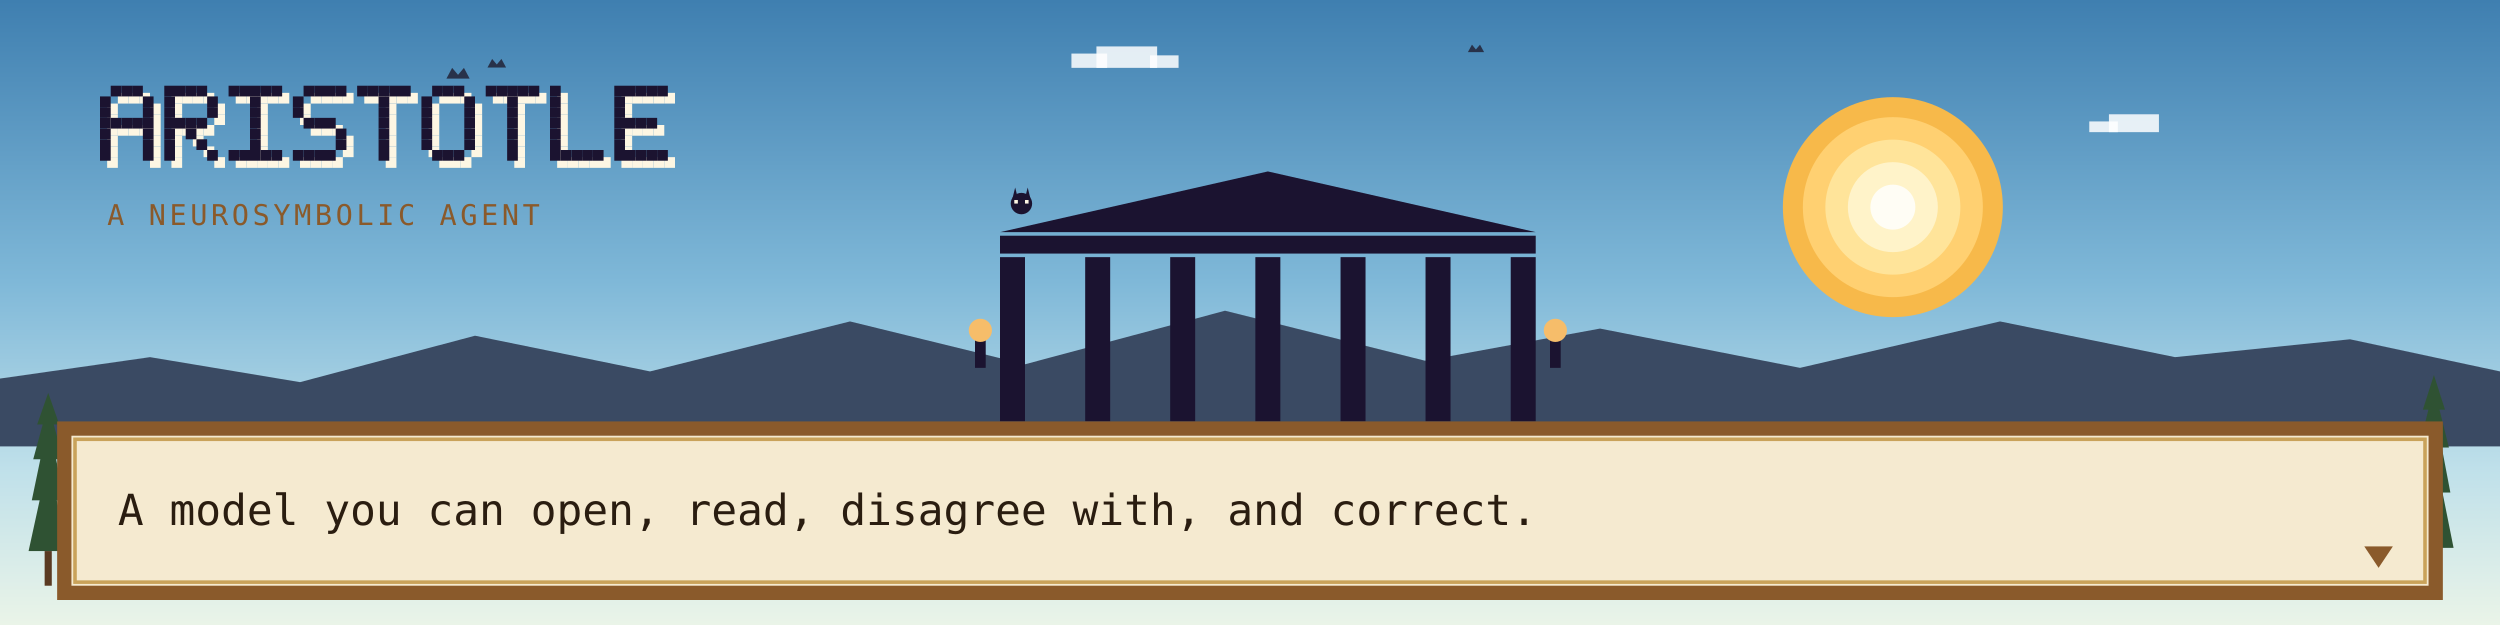
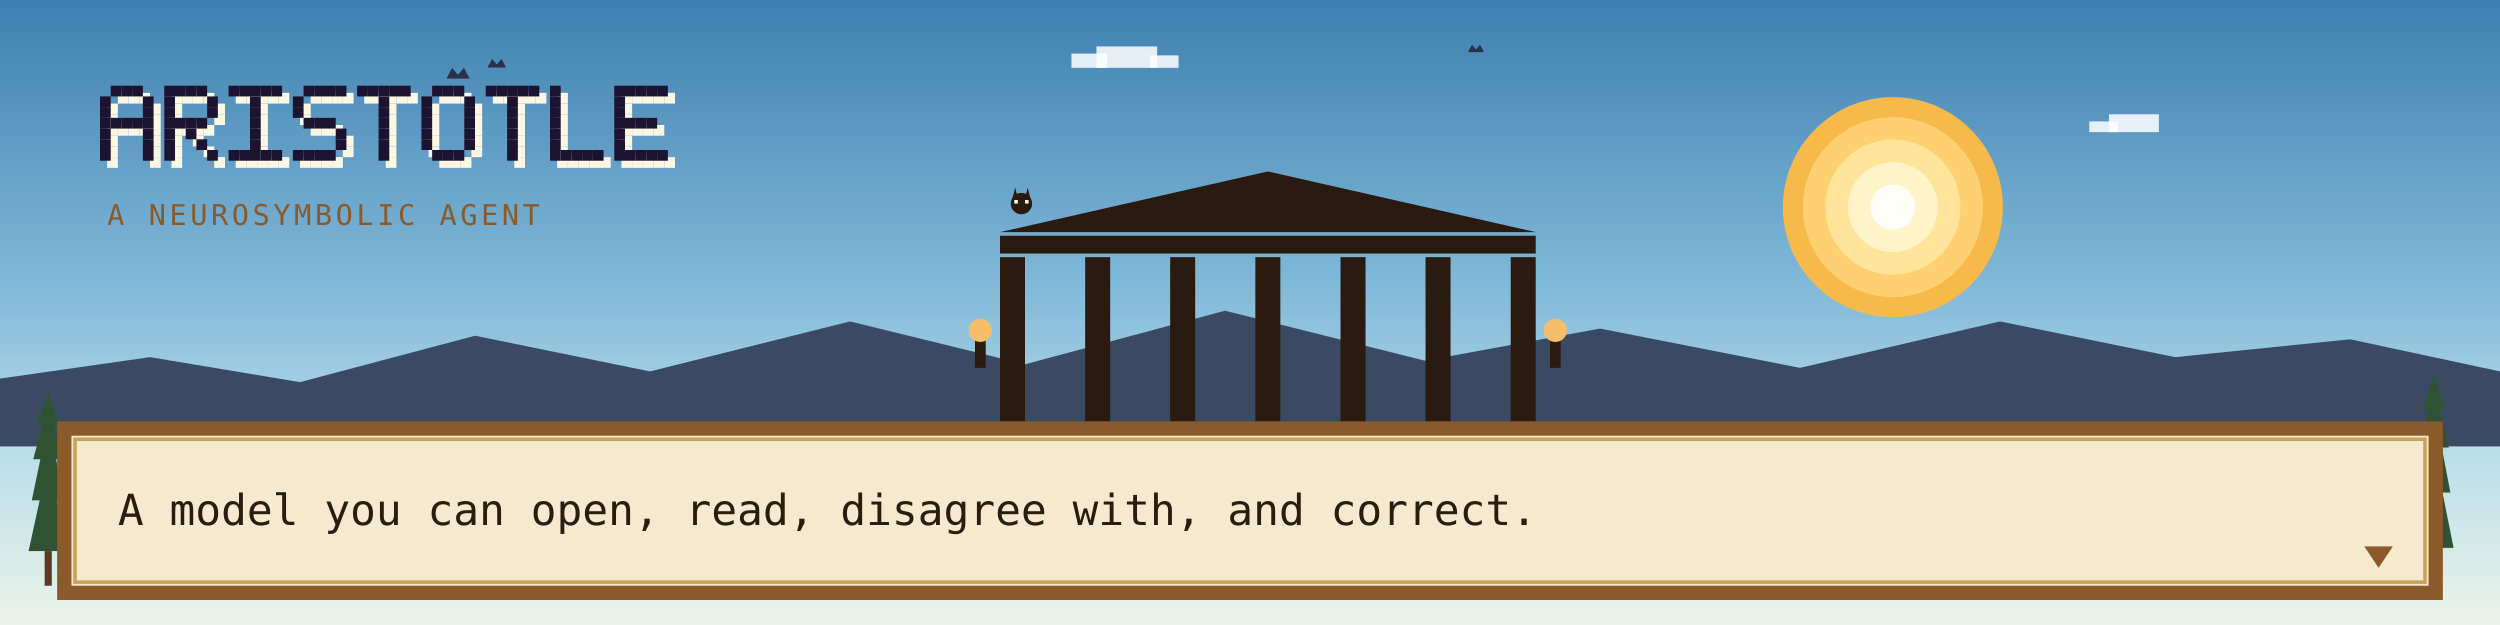
<svg xmlns="http://www.w3.org/2000/svg" viewBox="0 0 1400 350" role="img" aria-label="aristotle — a neurosymbolic agent that builds a model of your system, and shows it to you">
  <defs>
    <linearGradient id="sky" x1="0" y1="0" x2="0" y2="1">
      <stop offset="0%" stop-color="#3f7fb0" />
      <stop offset="45%" stop-color="#7fb8d8" />
      <stop offset="75%" stop-color="#bfe0ea" />
      <stop offset="100%" stop-color="#eaf4e8" />
    </linearGradient>
  </defs>
  <rect x="0.0" y="0.0" width="1400.0" height="350.0" fill="url(#sky)" />
  <rect x="600.0" y="30.0" width="20.0" height="8.0" fill="#ffffff" opacity="0.85" />
  <rect x="614.0" y="26.0" width="34.0" height="12.0" fill="#ffffff" opacity="0.85" />
  <rect x="644.0" y="31.0" width="16.0" height="7.0" fill="#ffffff" opacity="0.85" />
  <rect x="1170.0" y="68.0" width="16.0" height="6.0" fill="#ffffff" opacity="0.85" />
  <rect x="1181.0" y="64.0" width="28.0" height="10.0" fill="#ffffff" opacity="0.85" />
  <polygon points="250.0,44.0 253.2,38.0 256.5,41.9 259.8,38.0 263.0,44.0" fill="#28324a" />
  <polygon points="273.0,37.8 275.6,33.0 278.2,36.1 280.8,33.0 283.4,37.8" fill="#28324a" />
  <polygon points="822.0,29.2 824.3,25.0 826.5,27.7 828.8,25.0 831.1,29.2" fill="#28324a" />
  <circle cx="1060.0" cy="116.0" r="61.6" fill="#f7b94a" />
  <circle cx="1060.0" cy="116.0" r="50.4" fill="#ffd071" />
  <circle cx="1060.0" cy="116.0" r="37.8" fill="#ffe49a" />
  <circle cx="1060.0" cy="116.0" r="25.2" fill="#fff3c9" />
  <circle cx="1060.0" cy="116.0" r="12.6" fill="#fffdf5" />
  <polygon points="0.0,250.0 0.0,212.0 84.0,200.0 168.0,214.0 266.0,188.0 364.0,208.0 476.0,180.0 574.0,204.0 686.0,174.0 798.0,202.0 896.0,184.0 1008.0,206.0 1120.0,180.0 1218.0,200.0 1316.0,190.0 1400.0,208.0 1400.0,250.0" fill="#3a4a63" />
  <polygon points="27.0,220.0 33.2,237.7 30.1,237.7 35.4,257.2 31.4,257.2 36.2,280.2 31.8,280.2 38.0,308.6 16.0,308.6 22.2,280.2 17.8,280.2 22.6,257.2 18.6,257.2 23.9,237.7 20.8,237.7" fill="#2f5233" />
  <rect x="25.0" y="308.6" width="4.0" height="19.4" fill="#5a3a22" />
  <polygon points="1363.0,210.0 1369.2,229.4 1366.1,229.4 1371.4,250.6 1367.4,250.6 1372.2,275.8 1367.8,275.8 1374.0,306.8 1352.0,306.8 1358.2,275.8 1353.8,275.8 1358.6,250.6 1354.6,250.6 1359.9,229.4 1356.8,229.4" fill="#2f5233" />
  <rect x="1361.0" y="306.8" width="4.0" height="21.2" fill="#5a3a22" />
-   <polygon points="710.0,96.0 860.0,130.0 560.0,130.0" fill="#1b1330" />
-   <rect x="560.0" y="132.0" width="300.0" height="10.0" fill="#1b1330" />
-   <rect x="560.0" y="144.0" width="14.0" height="92.0" fill="#1b1330" />
-   <rect x="607.7" y="144.0" width="14.0" height="92.0" fill="#1b1330" />
-   <rect x="655.3" y="144.0" width="14.0" height="92.0" fill="#1b1330" />
-   <rect x="703.0" y="144.0" width="14.0" height="92.0" fill="#1b1330" />
-   <rect x="750.7" y="144.0" width="14.0" height="92.0" fill="#1b1330" />
-   <rect x="798.3" y="144.0" width="14.0" height="92.0" fill="#1b1330" />
-   <rect x="846.0" y="144.0" width="14.0" height="92.0" fill="#1b1330" />
-   <rect x="552.0" y="238.0" width="316.0" height="12.0" fill="#1b1330" />
-   <circle cx="572.0" cy="114.0" r="6.0" fill="#1b1330" />
-   <polygon points="567.0,111.0 570.0,111.0 568.5,105.0" fill="#1b1330" />
-   <polygon points="574.0,111.0 577.0,111.0 575.5,105.0" fill="#1b1330" />
+   <polygon points="710.0,96.0 860.0,130.0 560.0,130.0" fill="#2a1a10" />
+   <rect x="560.0" y="132.0" width="300.0" height="10.0" fill="#2a1a10" />
+   <rect x="560.0" y="144.0" width="14.0" height="92.0" fill="#2a1a10" />
+   <rect x="607.7" y="144.0" width="14.0" height="92.0" fill="#2a1a10" />
+   <rect x="655.3" y="144.0" width="14.0" height="92.0" fill="#2a1a10" />
+   <rect x="703.0" y="144.0" width="14.0" height="92.0" fill="#2a1a10" />
+   <rect x="750.7" y="144.0" width="14.0" height="92.0" fill="#2a1a10" />
+   <rect x="798.3" y="144.0" width="14.0" height="92.0" fill="#2a1a10" />
+   <rect x="846.0" y="144.0" width="14.0" height="92.0" fill="#2a1a10" />
+   <rect x="552.0" y="238.0" width="316.0" height="12.0" fill="#2a1a10" />
+   <circle cx="572.0" cy="114.0" r="6.0" fill="#2a1a10" />
+   <polygon points="567.0,111.0 570.0,111.0 568.5,105.0" fill="#2a1a10" />
+   <polygon points="574.0,111.0 577.0,111.0 575.5,105.0" fill="#2a1a10" />
  <rect x="568.0" y="112.0" width="2.0" height="2.0" fill="#fdf6e3" />
  <rect x="574.0" y="112.0" width="2.0" height="2.0" fill="#fdf6e3" />
-   <rect x="546.0" y="190.0" width="6.0" height="16.0" fill="#1b1330" />
+   <rect x="546.0" y="190.0" width="6.0" height="16.0" fill="#2a1a10" />
  <circle cx="549.0" cy="185.0" r="6.5" fill="#f6bd6a" />
-   <rect x="868.0" y="190.0" width="6.0" height="16.0" fill="#1b1330" />
+   <rect x="868.0" y="190.0" width="6.0" height="16.0" fill="#2a1a10" />
  <circle cx="871.0" cy="185.0" r="6.5" fill="#f6bd6a" />
  <rect x="66.0" y="52.0" width="6.0" height="6.0" fill="#fdf6e3" />
  <rect x="72.0" y="52.0" width="6.0" height="6.0" fill="#fdf6e3" />
  <rect x="78.0" y="52.0" width="6.0" height="6.0" fill="#fdf6e3" />
  <rect x="60.0" y="58.0" width="6.0" height="6.0" fill="#fdf6e3" />
  <rect x="84.0" y="58.0" width="6.0" height="6.0" fill="#fdf6e3" />
  <rect x="60.0" y="64.0" width="6.0" height="6.0" fill="#fdf6e3" />
  <rect x="84.0" y="64.0" width="6.0" height="6.0" fill="#fdf6e3" />
  <rect x="60.0" y="70.0" width="6.0" height="6.0" fill="#fdf6e3" />
  <rect x="66.0" y="70.0" width="6.0" height="6.0" fill="#fdf6e3" />
  <rect x="72.0" y="70.0" width="6.0" height="6.0" fill="#fdf6e3" />
  <rect x="78.0" y="70.0" width="6.0" height="6.0" fill="#fdf6e3" />
  <rect x="84.0" y="70.0" width="6.0" height="6.0" fill="#fdf6e3" />
  <rect x="60.0" y="76.0" width="6.0" height="6.0" fill="#fdf6e3" />
  <rect x="84.0" y="76.0" width="6.0" height="6.0" fill="#fdf6e3" />
  <rect x="60.0" y="82.0" width="6.0" height="6.0" fill="#fdf6e3" />
  <rect x="84.0" y="82.0" width="6.0" height="6.0" fill="#fdf6e3" />
  <rect x="60.0" y="88.0" width="6.0" height="6.0" fill="#fdf6e3" />
  <rect x="84.0" y="88.0" width="6.0" height="6.0" fill="#fdf6e3" />
  <rect x="96.0" y="52.0" width="6.0" height="6.0" fill="#fdf6e3" />
  <rect x="102.0" y="52.0" width="6.0" height="6.0" fill="#fdf6e3" />
  <rect x="108.0" y="52.0" width="6.0" height="6.0" fill="#fdf6e3" />
  <rect x="114.0" y="52.0" width="6.0" height="6.0" fill="#fdf6e3" />
  <rect x="96.0" y="58.0" width="6.0" height="6.0" fill="#fdf6e3" />
  <rect x="120.0" y="58.0" width="6.0" height="6.0" fill="#fdf6e3" />
  <rect x="96.0" y="64.0" width="6.0" height="6.0" fill="#fdf6e3" />
  <rect x="120.0" y="64.0" width="6.0" height="6.0" fill="#fdf6e3" />
  <rect x="96.0" y="70.0" width="6.0" height="6.0" fill="#fdf6e3" />
  <rect x="102.0" y="70.0" width="6.0" height="6.0" fill="#fdf6e3" />
  <rect x="108.0" y="70.0" width="6.0" height="6.0" fill="#fdf6e3" />
  <rect x="114.0" y="70.0" width="6.0" height="6.0" fill="#fdf6e3" />
  <rect x="96.0" y="76.0" width="6.0" height="6.0" fill="#fdf6e3" />
  <rect x="108.0" y="76.0" width="6.0" height="6.0" fill="#fdf6e3" />
  <rect x="96.0" y="82.0" width="6.0" height="6.0" fill="#fdf6e3" />
  <rect x="114.0" y="82.0" width="6.0" height="6.0" fill="#fdf6e3" />
  <rect x="96.0" y="88.0" width="6.0" height="6.0" fill="#fdf6e3" />
  <rect x="120.0" y="88.0" width="6.0" height="6.0" fill="#fdf6e3" />
  <rect x="132.0" y="52.0" width="6.0" height="6.0" fill="#fdf6e3" />
  <rect x="138.0" y="52.0" width="6.0" height="6.0" fill="#fdf6e3" />
  <rect x="144.0" y="52.0" width="6.0" height="6.0" fill="#fdf6e3" />
  <rect x="150.0" y="52.0" width="6.0" height="6.0" fill="#fdf6e3" />
  <rect x="156.0" y="52.0" width="6.0" height="6.0" fill="#fdf6e3" />
  <rect x="144.0" y="58.0" width="6.0" height="6.0" fill="#fdf6e3" />
  <rect x="144.0" y="64.0" width="6.0" height="6.0" fill="#fdf6e3" />
  <rect x="144.0" y="70.0" width="6.0" height="6.0" fill="#fdf6e3" />
  <rect x="144.0" y="76.0" width="6.0" height="6.0" fill="#fdf6e3" />
  <rect x="144.0" y="82.0" width="6.0" height="6.0" fill="#fdf6e3" />
  <rect x="132.0" y="88.0" width="6.0" height="6.0" fill="#fdf6e3" />
  <rect x="138.0" y="88.0" width="6.0" height="6.0" fill="#fdf6e3" />
  <rect x="144.0" y="88.0" width="6.0" height="6.0" fill="#fdf6e3" />
  <rect x="150.0" y="88.0" width="6.0" height="6.0" fill="#fdf6e3" />
  <rect x="156.0" y="88.0" width="6.0" height="6.0" fill="#fdf6e3" />
  <rect x="174.0" y="52.0" width="6.0" height="6.0" fill="#fdf6e3" />
  <rect x="180.0" y="52.0" width="6.0" height="6.0" fill="#fdf6e3" />
  <rect x="186.0" y="52.0" width="6.0" height="6.0" fill="#fdf6e3" />
  <rect x="192.0" y="52.0" width="6.0" height="6.0" fill="#fdf6e3" />
  <rect x="168.0" y="58.0" width="6.0" height="6.0" fill="#fdf6e3" />
  <rect x="168.0" y="64.0" width="6.0" height="6.0" fill="#fdf6e3" />
  <rect x="174.0" y="70.0" width="6.0" height="6.0" fill="#fdf6e3" />
  <rect x="180.0" y="70.0" width="6.0" height="6.0" fill="#fdf6e3" />
  <rect x="186.0" y="70.0" width="6.0" height="6.0" fill="#fdf6e3" />
  <rect x="192.0" y="76.0" width="6.0" height="6.0" fill="#fdf6e3" />
  <rect x="192.0" y="82.0" width="6.0" height="6.0" fill="#fdf6e3" />
  <rect x="168.0" y="88.0" width="6.0" height="6.0" fill="#fdf6e3" />
  <rect x="174.0" y="88.0" width="6.0" height="6.0" fill="#fdf6e3" />
  <rect x="180.0" y="88.0" width="6.0" height="6.0" fill="#fdf6e3" />
  <rect x="186.0" y="88.0" width="6.0" height="6.0" fill="#fdf6e3" />
  <rect x="204.0" y="52.0" width="6.0" height="6.0" fill="#fdf6e3" />
  <rect x="210.0" y="52.0" width="6.0" height="6.0" fill="#fdf6e3" />
  <rect x="216.0" y="52.0" width="6.0" height="6.0" fill="#fdf6e3" />
  <rect x="222.0" y="52.0" width="6.0" height="6.0" fill="#fdf6e3" />
  <rect x="228.0" y="52.0" width="6.0" height="6.0" fill="#fdf6e3" />
  <rect x="216.0" y="58.0" width="6.0" height="6.0" fill="#fdf6e3" />
  <rect x="216.0" y="64.0" width="6.0" height="6.0" fill="#fdf6e3" />
  <rect x="216.0" y="70.0" width="6.0" height="6.0" fill="#fdf6e3" />
  <rect x="216.0" y="76.0" width="6.0" height="6.0" fill="#fdf6e3" />
  <rect x="216.0" y="82.0" width="6.0" height="6.0" fill="#fdf6e3" />
  <rect x="216.0" y="88.0" width="6.0" height="6.0" fill="#fdf6e3" />
  <rect x="246.0" y="52.0" width="6.0" height="6.0" fill="#fdf6e3" />
  <rect x="252.0" y="52.0" width="6.0" height="6.0" fill="#fdf6e3" />
  <rect x="258.0" y="52.0" width="6.0" height="6.0" fill="#fdf6e3" />
  <rect x="240.0" y="58.0" width="6.0" height="6.0" fill="#fdf6e3" />
  <rect x="264.0" y="58.0" width="6.0" height="6.0" fill="#fdf6e3" />
  <rect x="240.0" y="64.0" width="6.0" height="6.0" fill="#fdf6e3" />
  <rect x="264.0" y="64.0" width="6.0" height="6.0" fill="#fdf6e3" />
  <rect x="240.0" y="70.0" width="6.0" height="6.0" fill="#fdf6e3" />
  <rect x="264.0" y="70.0" width="6.0" height="6.0" fill="#fdf6e3" />
  <rect x="240.0" y="76.0" width="6.0" height="6.0" fill="#fdf6e3" />
  <rect x="264.0" y="76.0" width="6.0" height="6.0" fill="#fdf6e3" />
  <rect x="240.0" y="82.0" width="6.0" height="6.0" fill="#fdf6e3" />
  <rect x="264.0" y="82.0" width="6.0" height="6.0" fill="#fdf6e3" />
  <rect x="246.0" y="88.0" width="6.0" height="6.0" fill="#fdf6e3" />
  <rect x="252.0" y="88.0" width="6.0" height="6.0" fill="#fdf6e3" />
  <rect x="258.0" y="88.0" width="6.0" height="6.0" fill="#fdf6e3" />
  <rect x="276.0" y="52.0" width="6.0" height="6.0" fill="#fdf6e3" />
  <rect x="282.0" y="52.0" width="6.0" height="6.0" fill="#fdf6e3" />
  <rect x="288.0" y="52.0" width="6.0" height="6.0" fill="#fdf6e3" />
  <rect x="294.0" y="52.0" width="6.0" height="6.0" fill="#fdf6e3" />
  <rect x="300.0" y="52.0" width="6.0" height="6.0" fill="#fdf6e3" />
  <rect x="288.0" y="58.0" width="6.0" height="6.0" fill="#fdf6e3" />
  <rect x="288.0" y="64.0" width="6.0" height="6.0" fill="#fdf6e3" />
  <rect x="288.0" y="70.0" width="6.0" height="6.0" fill="#fdf6e3" />
  <rect x="288.0" y="76.0" width="6.0" height="6.0" fill="#fdf6e3" />
  <rect x="288.0" y="82.0" width="6.0" height="6.0" fill="#fdf6e3" />
  <rect x="288.0" y="88.0" width="6.0" height="6.0" fill="#fdf6e3" />
  <rect x="312.0" y="52.0" width="6.0" height="6.0" fill="#fdf6e3" />
  <rect x="312.0" y="58.0" width="6.0" height="6.0" fill="#fdf6e3" />
  <rect x="312.0" y="64.0" width="6.0" height="6.0" fill="#fdf6e3" />
  <rect x="312.0" y="70.0" width="6.0" height="6.0" fill="#fdf6e3" />
  <rect x="312.0" y="76.0" width="6.0" height="6.0" fill="#fdf6e3" />
  <rect x="312.0" y="82.0" width="6.0" height="6.0" fill="#fdf6e3" />
  <rect x="312.0" y="88.0" width="6.0" height="6.0" fill="#fdf6e3" />
  <rect x="318.0" y="88.0" width="6.0" height="6.0" fill="#fdf6e3" />
  <rect x="324.0" y="88.0" width="6.0" height="6.0" fill="#fdf6e3" />
  <rect x="330.0" y="88.0" width="6.0" height="6.0" fill="#fdf6e3" />
  <rect x="336.0" y="88.0" width="6.0" height="6.0" fill="#fdf6e3" />
  <rect x="348.0" y="52.0" width="6.0" height="6.0" fill="#fdf6e3" />
  <rect x="354.0" y="52.0" width="6.0" height="6.0" fill="#fdf6e3" />
  <rect x="360.0" y="52.0" width="6.0" height="6.0" fill="#fdf6e3" />
  <rect x="366.0" y="52.0" width="6.0" height="6.0" fill="#fdf6e3" />
  <rect x="372.0" y="52.0" width="6.0" height="6.0" fill="#fdf6e3" />
  <rect x="348.0" y="58.0" width="6.0" height="6.0" fill="#fdf6e3" />
  <rect x="348.0" y="64.0" width="6.0" height="6.0" fill="#fdf6e3" />
  <rect x="348.0" y="70.0" width="6.0" height="6.0" fill="#fdf6e3" />
  <rect x="354.0" y="70.0" width="6.0" height="6.0" fill="#fdf6e3" />
  <rect x="360.0" y="70.0" width="6.0" height="6.0" fill="#fdf6e3" />
  <rect x="366.0" y="70.0" width="6.0" height="6.0" fill="#fdf6e3" />
  <rect x="348.0" y="76.0" width="6.0" height="6.0" fill="#fdf6e3" />
  <rect x="348.0" y="82.0" width="6.0" height="6.0" fill="#fdf6e3" />
  <rect x="348.0" y="88.0" width="6.0" height="6.0" fill="#fdf6e3" />
  <rect x="354.0" y="88.0" width="6.0" height="6.0" fill="#fdf6e3" />
  <rect x="360.0" y="88.0" width="6.0" height="6.0" fill="#fdf6e3" />
  <rect x="366.0" y="88.0" width="6.0" height="6.0" fill="#fdf6e3" />
  <rect x="372.0" y="88.0" width="6.0" height="6.0" fill="#fdf6e3" />
  <rect x="62.0" y="48.0" width="6.0" height="6.0" fill="#1b1330" />
  <rect x="68.0" y="48.0" width="6.0" height="6.0" fill="#1b1330" />
  <rect x="74.0" y="48.0" width="6.0" height="6.0" fill="#1b1330" />
  <rect x="56.0" y="54.0" width="6.0" height="6.0" fill="#1b1330" />
  <rect x="80.0" y="54.0" width="6.0" height="6.0" fill="#1b1330" />
  <rect x="56.0" y="60.0" width="6.0" height="6.0" fill="#1b1330" />
  <rect x="80.0" y="60.0" width="6.0" height="6.0" fill="#1b1330" />
  <rect x="56.0" y="66.0" width="6.0" height="6.0" fill="#1b1330" />
  <rect x="62.0" y="66.0" width="6.0" height="6.0" fill="#1b1330" />
  <rect x="68.0" y="66.0" width="6.0" height="6.0" fill="#1b1330" />
  <rect x="74.0" y="66.0" width="6.0" height="6.0" fill="#1b1330" />
  <rect x="80.0" y="66.0" width="6.0" height="6.0" fill="#1b1330" />
  <rect x="56.0" y="72.0" width="6.0" height="6.0" fill="#1b1330" />
  <rect x="80.0" y="72.0" width="6.0" height="6.0" fill="#1b1330" />
  <rect x="56.0" y="78.0" width="6.0" height="6.0" fill="#1b1330" />
  <rect x="80.0" y="78.0" width="6.0" height="6.0" fill="#1b1330" />
  <rect x="56.0" y="84.0" width="6.0" height="6.0" fill="#1b1330" />
  <rect x="80.0" y="84.0" width="6.0" height="6.0" fill="#1b1330" />
  <rect x="92.0" y="48.0" width="6.0" height="6.0" fill="#1b1330" />
  <rect x="98.0" y="48.0" width="6.0" height="6.0" fill="#1b1330" />
  <rect x="104.0" y="48.0" width="6.0" height="6.0" fill="#1b1330" />
  <rect x="110.0" y="48.0" width="6.0" height="6.0" fill="#1b1330" />
  <rect x="92.0" y="54.0" width="6.0" height="6.0" fill="#1b1330" />
  <rect x="116.0" y="54.0" width="6.0" height="6.0" fill="#1b1330" />
  <rect x="92.0" y="60.0" width="6.0" height="6.0" fill="#1b1330" />
  <rect x="116.0" y="60.0" width="6.0" height="6.0" fill="#1b1330" />
  <rect x="92.0" y="66.0" width="6.0" height="6.0" fill="#1b1330" />
  <rect x="98.0" y="66.0" width="6.0" height="6.0" fill="#1b1330" />
  <rect x="104.0" y="66.0" width="6.0" height="6.0" fill="#1b1330" />
  <rect x="110.0" y="66.0" width="6.0" height="6.0" fill="#1b1330" />
  <rect x="92.0" y="72.0" width="6.0" height="6.0" fill="#1b1330" />
  <rect x="104.0" y="72.0" width="6.0" height="6.0" fill="#1b1330" />
  <rect x="92.0" y="78.0" width="6.0" height="6.0" fill="#1b1330" />
  <rect x="110.0" y="78.0" width="6.0" height="6.0" fill="#1b1330" />
  <rect x="92.0" y="84.0" width="6.0" height="6.0" fill="#1b1330" />
  <rect x="116.0" y="84.0" width="6.0" height="6.0" fill="#1b1330" />
  <rect x="128.0" y="48.0" width="6.0" height="6.0" fill="#1b1330" />
  <rect x="134.0" y="48.0" width="6.0" height="6.0" fill="#1b1330" />
  <rect x="140.0" y="48.0" width="6.0" height="6.0" fill="#1b1330" />
  <rect x="146.0" y="48.0" width="6.0" height="6.0" fill="#1b1330" />
  <rect x="152.0" y="48.0" width="6.0" height="6.0" fill="#1b1330" />
  <rect x="140.0" y="54.0" width="6.0" height="6.0" fill="#1b1330" />
  <rect x="140.0" y="60.0" width="6.0" height="6.0" fill="#1b1330" />
  <rect x="140.0" y="66.0" width="6.0" height="6.0" fill="#1b1330" />
  <rect x="140.0" y="72.0" width="6.0" height="6.0" fill="#1b1330" />
  <rect x="140.0" y="78.0" width="6.0" height="6.0" fill="#1b1330" />
  <rect x="128.0" y="84.0" width="6.0" height="6.0" fill="#1b1330" />
  <rect x="134.0" y="84.0" width="6.0" height="6.0" fill="#1b1330" />
  <rect x="140.0" y="84.0" width="6.0" height="6.0" fill="#1b1330" />
  <rect x="146.0" y="84.0" width="6.0" height="6.0" fill="#1b1330" />
  <rect x="152.0" y="84.0" width="6.0" height="6.0" fill="#1b1330" />
  <rect x="170.0" y="48.0" width="6.0" height="6.0" fill="#1b1330" />
  <rect x="176.0" y="48.0" width="6.0" height="6.0" fill="#1b1330" />
  <rect x="182.0" y="48.0" width="6.0" height="6.0" fill="#1b1330" />
  <rect x="188.0" y="48.0" width="6.0" height="6.0" fill="#1b1330" />
  <rect x="164.0" y="54.0" width="6.0" height="6.0" fill="#1b1330" />
  <rect x="164.0" y="60.0" width="6.0" height="6.0" fill="#1b1330" />
  <rect x="170.0" y="66.0" width="6.0" height="6.0" fill="#1b1330" />
  <rect x="176.0" y="66.0" width="6.0" height="6.0" fill="#1b1330" />
  <rect x="182.0" y="66.0" width="6.0" height="6.0" fill="#1b1330" />
  <rect x="188.0" y="72.0" width="6.0" height="6.0" fill="#1b1330" />
  <rect x="188.0" y="78.0" width="6.0" height="6.0" fill="#1b1330" />
  <rect x="164.0" y="84.0" width="6.0" height="6.0" fill="#1b1330" />
  <rect x="170.0" y="84.0" width="6.0" height="6.0" fill="#1b1330" />
  <rect x="176.0" y="84.0" width="6.0" height="6.0" fill="#1b1330" />
  <rect x="182.0" y="84.0" width="6.0" height="6.0" fill="#1b1330" />
  <rect x="200.0" y="48.0" width="6.0" height="6.0" fill="#1b1330" />
  <rect x="206.0" y="48.0" width="6.0" height="6.0" fill="#1b1330" />
  <rect x="212.0" y="48.0" width="6.0" height="6.0" fill="#1b1330" />
  <rect x="218.0" y="48.0" width="6.0" height="6.0" fill="#1b1330" />
  <rect x="224.0" y="48.0" width="6.0" height="6.0" fill="#1b1330" />
  <rect x="212.0" y="54.0" width="6.0" height="6.0" fill="#1b1330" />
  <rect x="212.0" y="60.0" width="6.0" height="6.0" fill="#1b1330" />
  <rect x="212.0" y="66.0" width="6.0" height="6.0" fill="#1b1330" />
  <rect x="212.0" y="72.0" width="6.0" height="6.0" fill="#1b1330" />
  <rect x="212.0" y="78.0" width="6.0" height="6.0" fill="#1b1330" />
  <rect x="212.0" y="84.0" width="6.0" height="6.0" fill="#1b1330" />
  <rect x="242.0" y="48.0" width="6.0" height="6.0" fill="#1b1330" />
  <rect x="248.0" y="48.0" width="6.0" height="6.0" fill="#1b1330" />
  <rect x="254.0" y="48.0" width="6.0" height="6.0" fill="#1b1330" />
  <rect x="236.0" y="54.0" width="6.0" height="6.0" fill="#1b1330" />
  <rect x="260.0" y="54.0" width="6.0" height="6.0" fill="#1b1330" />
  <rect x="236.0" y="60.0" width="6.0" height="6.0" fill="#1b1330" />
  <rect x="260.0" y="60.0" width="6.0" height="6.0" fill="#1b1330" />
  <rect x="236.0" y="66.0" width="6.0" height="6.0" fill="#1b1330" />
  <rect x="260.0" y="66.0" width="6.0" height="6.0" fill="#1b1330" />
  <rect x="236.0" y="72.0" width="6.0" height="6.0" fill="#1b1330" />
  <rect x="260.0" y="72.0" width="6.0" height="6.0" fill="#1b1330" />
  <rect x="236.0" y="78.0" width="6.0" height="6.0" fill="#1b1330" />
  <rect x="260.0" y="78.0" width="6.0" height="6.0" fill="#1b1330" />
  <rect x="242.0" y="84.0" width="6.0" height="6.0" fill="#1b1330" />
  <rect x="248.0" y="84.0" width="6.0" height="6.0" fill="#1b1330" />
  <rect x="254.0" y="84.0" width="6.0" height="6.0" fill="#1b1330" />
  <rect x="272.0" y="48.0" width="6.0" height="6.0" fill="#1b1330" />
  <rect x="278.0" y="48.0" width="6.0" height="6.0" fill="#1b1330" />
  <rect x="284.0" y="48.0" width="6.0" height="6.0" fill="#1b1330" />
  <rect x="290.0" y="48.0" width="6.0" height="6.0" fill="#1b1330" />
  <rect x="296.0" y="48.0" width="6.0" height="6.0" fill="#1b1330" />
  <rect x="284.0" y="54.0" width="6.0" height="6.0" fill="#1b1330" />
  <rect x="284.0" y="60.0" width="6.0" height="6.0" fill="#1b1330" />
  <rect x="284.0" y="66.0" width="6.0" height="6.0" fill="#1b1330" />
  <rect x="284.0" y="72.0" width="6.0" height="6.0" fill="#1b1330" />
  <rect x="284.0" y="78.0" width="6.0" height="6.0" fill="#1b1330" />
  <rect x="284.0" y="84.0" width="6.0" height="6.0" fill="#1b1330" />
  <rect x="308.0" y="48.0" width="6.0" height="6.0" fill="#1b1330" />
  <rect x="308.0" y="54.0" width="6.0" height="6.0" fill="#1b1330" />
  <rect x="308.0" y="60.0" width="6.0" height="6.0" fill="#1b1330" />
  <rect x="308.0" y="66.0" width="6.0" height="6.0" fill="#1b1330" />
  <rect x="308.0" y="72.0" width="6.0" height="6.0" fill="#1b1330" />
  <rect x="308.0" y="78.0" width="6.0" height="6.0" fill="#1b1330" />
  <rect x="308.0" y="84.0" width="6.0" height="6.0" fill="#1b1330" />
  <rect x="314.0" y="84.0" width="6.0" height="6.0" fill="#1b1330" />
  <rect x="320.0" y="84.0" width="6.0" height="6.0" fill="#1b1330" />
  <rect x="326.0" y="84.0" width="6.0" height="6.0" fill="#1b1330" />
  <rect x="332.0" y="84.0" width="6.0" height="6.0" fill="#1b1330" />
  <rect x="344.0" y="48.0" width="6.0" height="6.0" fill="#1b1330" />
  <rect x="350.0" y="48.0" width="6.0" height="6.0" fill="#1b1330" />
  <rect x="356.0" y="48.0" width="6.0" height="6.0" fill="#1b1330" />
  <rect x="362.0" y="48.0" width="6.0" height="6.0" fill="#1b1330" />
  <rect x="368.0" y="48.0" width="6.0" height="6.0" fill="#1b1330" />
  <rect x="344.0" y="54.0" width="6.0" height="6.0" fill="#1b1330" />
  <rect x="344.0" y="60.0" width="6.0" height="6.0" fill="#1b1330" />
  <rect x="344.0" y="66.0" width="6.0" height="6.0" fill="#1b1330" />
  <rect x="350.0" y="66.0" width="6.0" height="6.0" fill="#1b1330" />
  <rect x="356.0" y="66.0" width="6.0" height="6.0" fill="#1b1330" />
  <rect x="362.0" y="66.0" width="6.0" height="6.0" fill="#1b1330" />
  <rect x="344.0" y="72.0" width="6.0" height="6.0" fill="#1b1330" />
  <rect x="344.0" y="78.0" width="6.0" height="6.0" fill="#1b1330" />
  <rect x="344.0" y="84.0" width="6.0" height="6.0" fill="#1b1330" />
  <rect x="350.0" y="84.0" width="6.0" height="6.0" fill="#1b1330" />
  <rect x="356.0" y="84.0" width="6.0" height="6.0" fill="#1b1330" />
  <rect x="362.0" y="84.0" width="6.0" height="6.0" fill="#1b1330" />
  <rect x="368.0" y="84.0" width="6.0" height="6.0" fill="#1b1330" />
  <text x="60" y="126" font-family="ui-monospace, SFMono-Regular, Menlo, Consolas, monospace" font-size="16" letter-spacing="2" fill="#8a5a2b">A NEUROSYMBOLIC AGENT</text>
  <rect x="32.0" y="236.0" width="1336.0" height="100.0" fill="#8a5a2b" />
  <rect x="40.0" y="244.0" width="1320.0" height="84.0" fill="#f5ead0" />
  <rect x="42" y="246" width="1316" height="80" fill="none" stroke="#c9a25a" stroke-width="2" />
  <text x="66" y="294.0" font-family="ui-monospace, SFMono-Regular, Menlo, Consolas, monospace" font-size="24" fill="#2a1d10">A model you can open, read, disagree with, and correct.</text>
  <polygon points="1324.0,306.0 1340.0,306.0 1332.0,318.0" fill="#8a5a2b" />
</svg>
